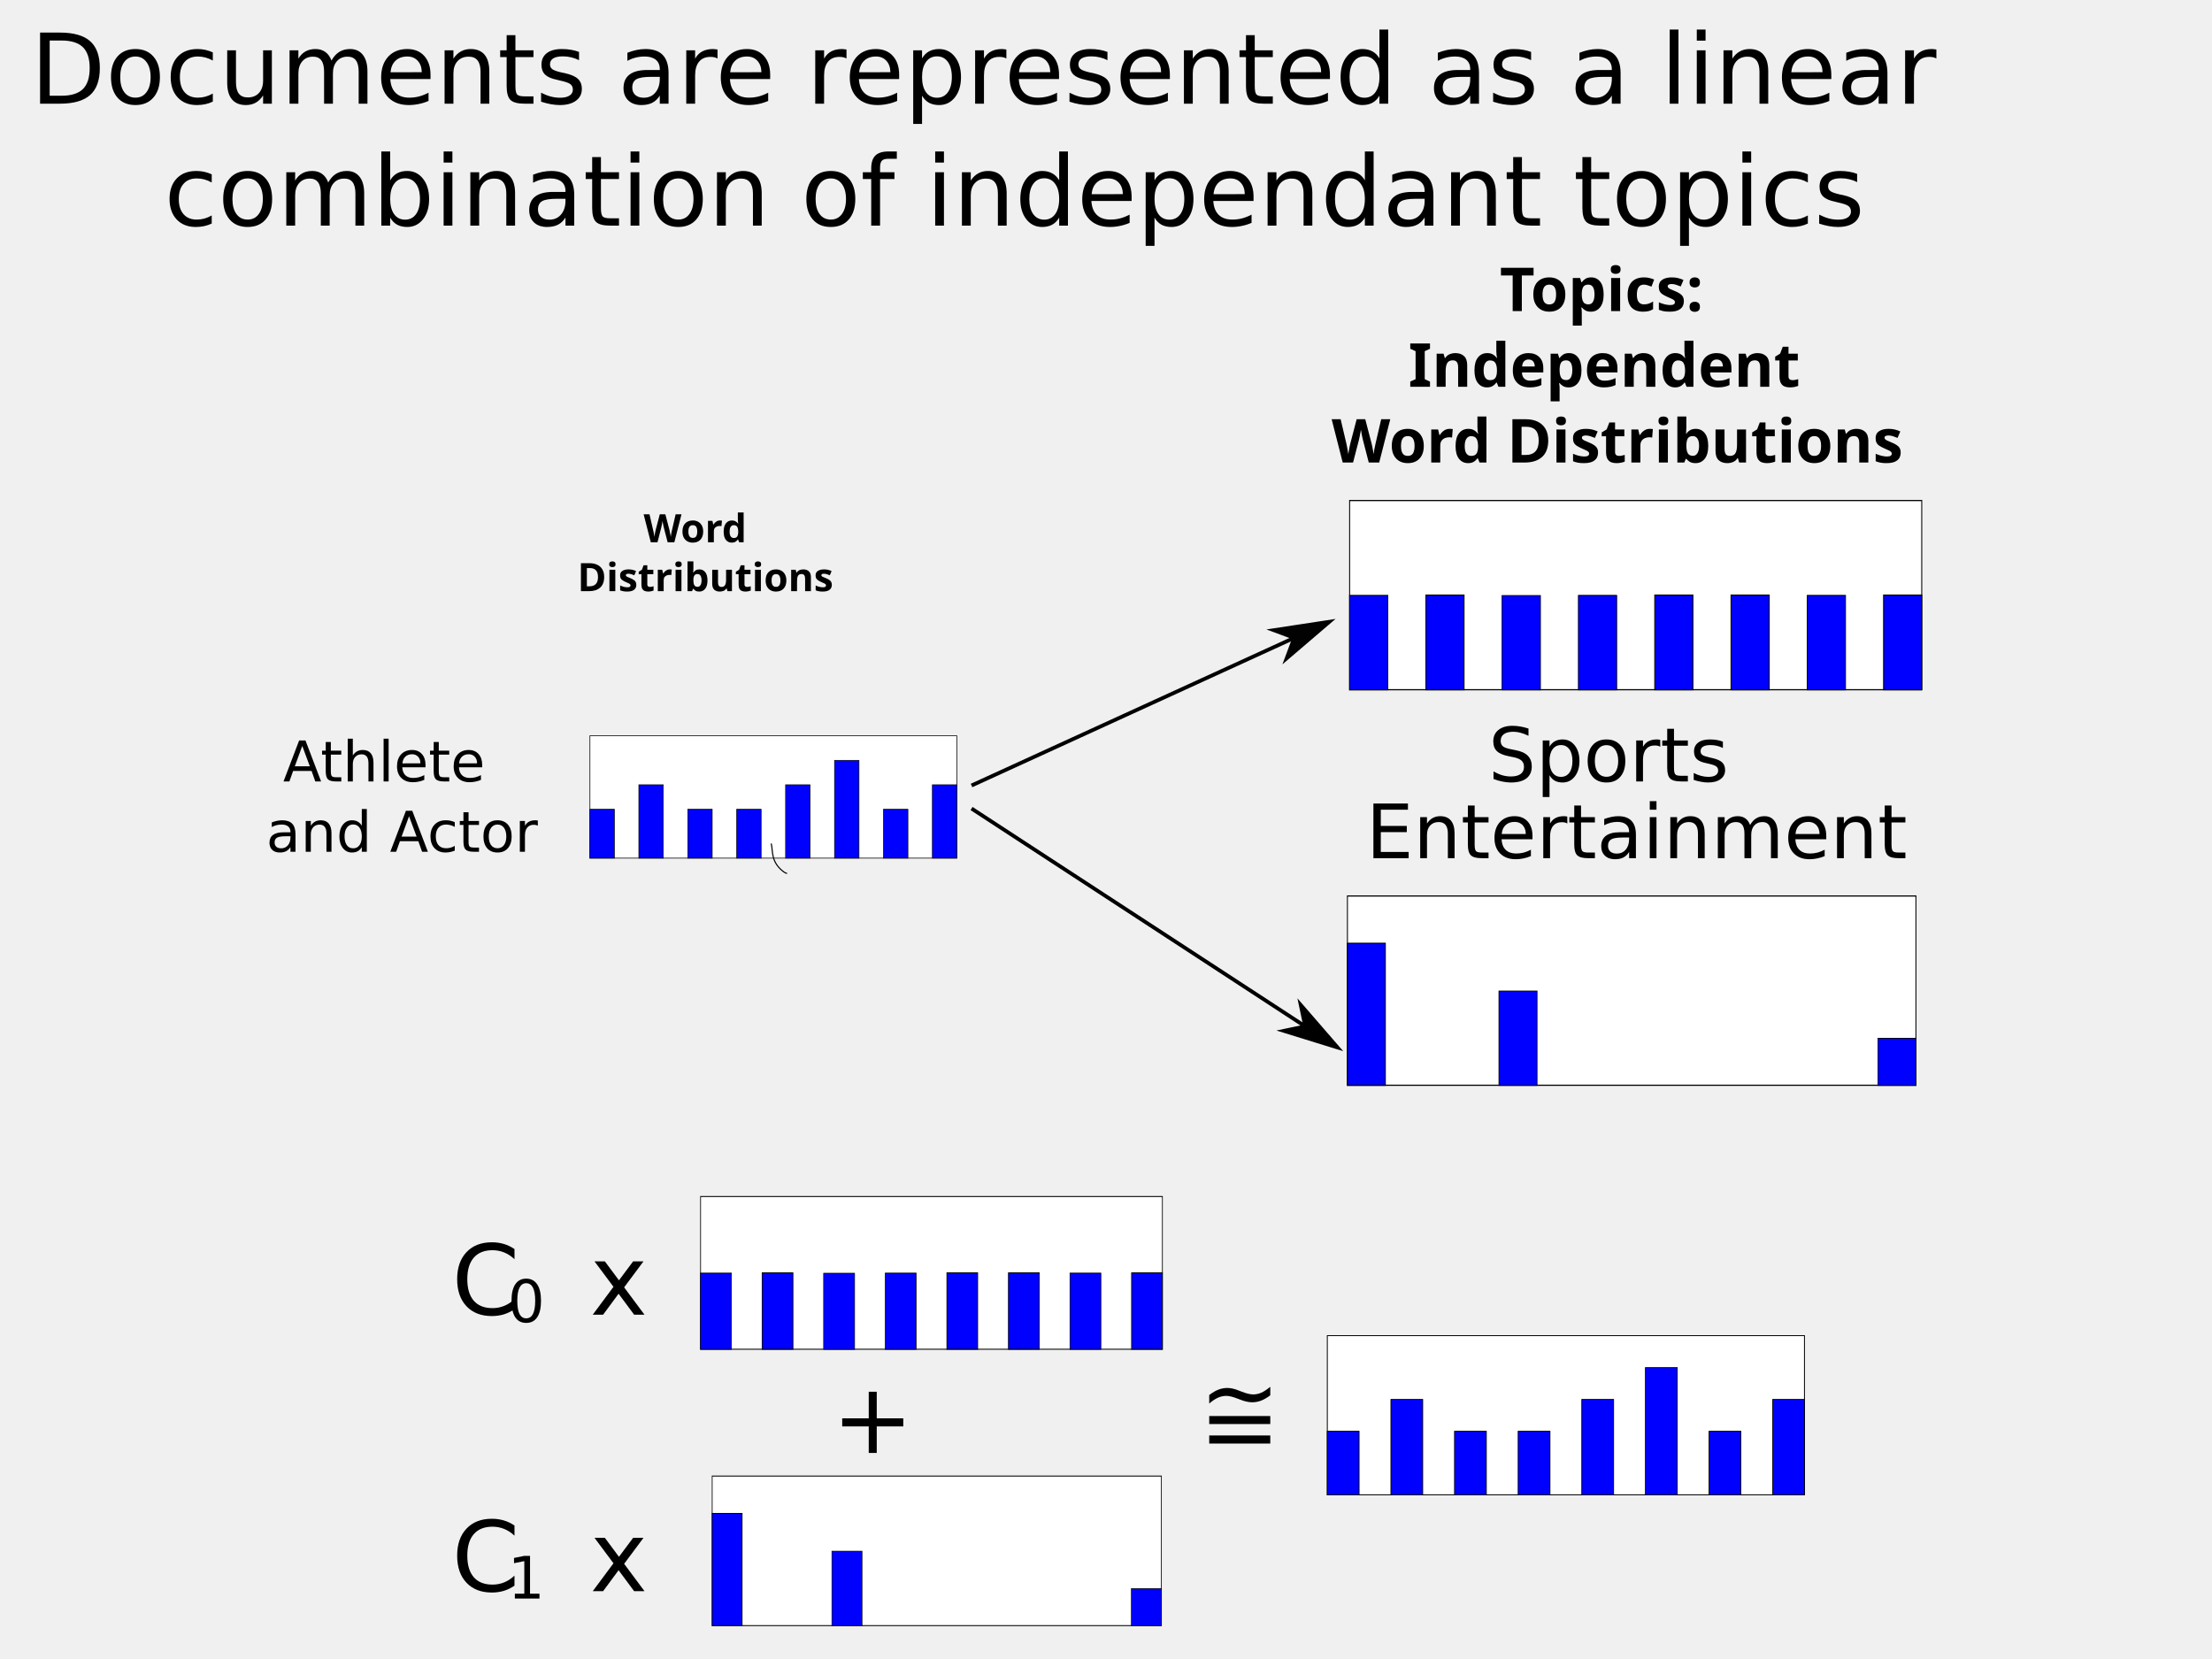
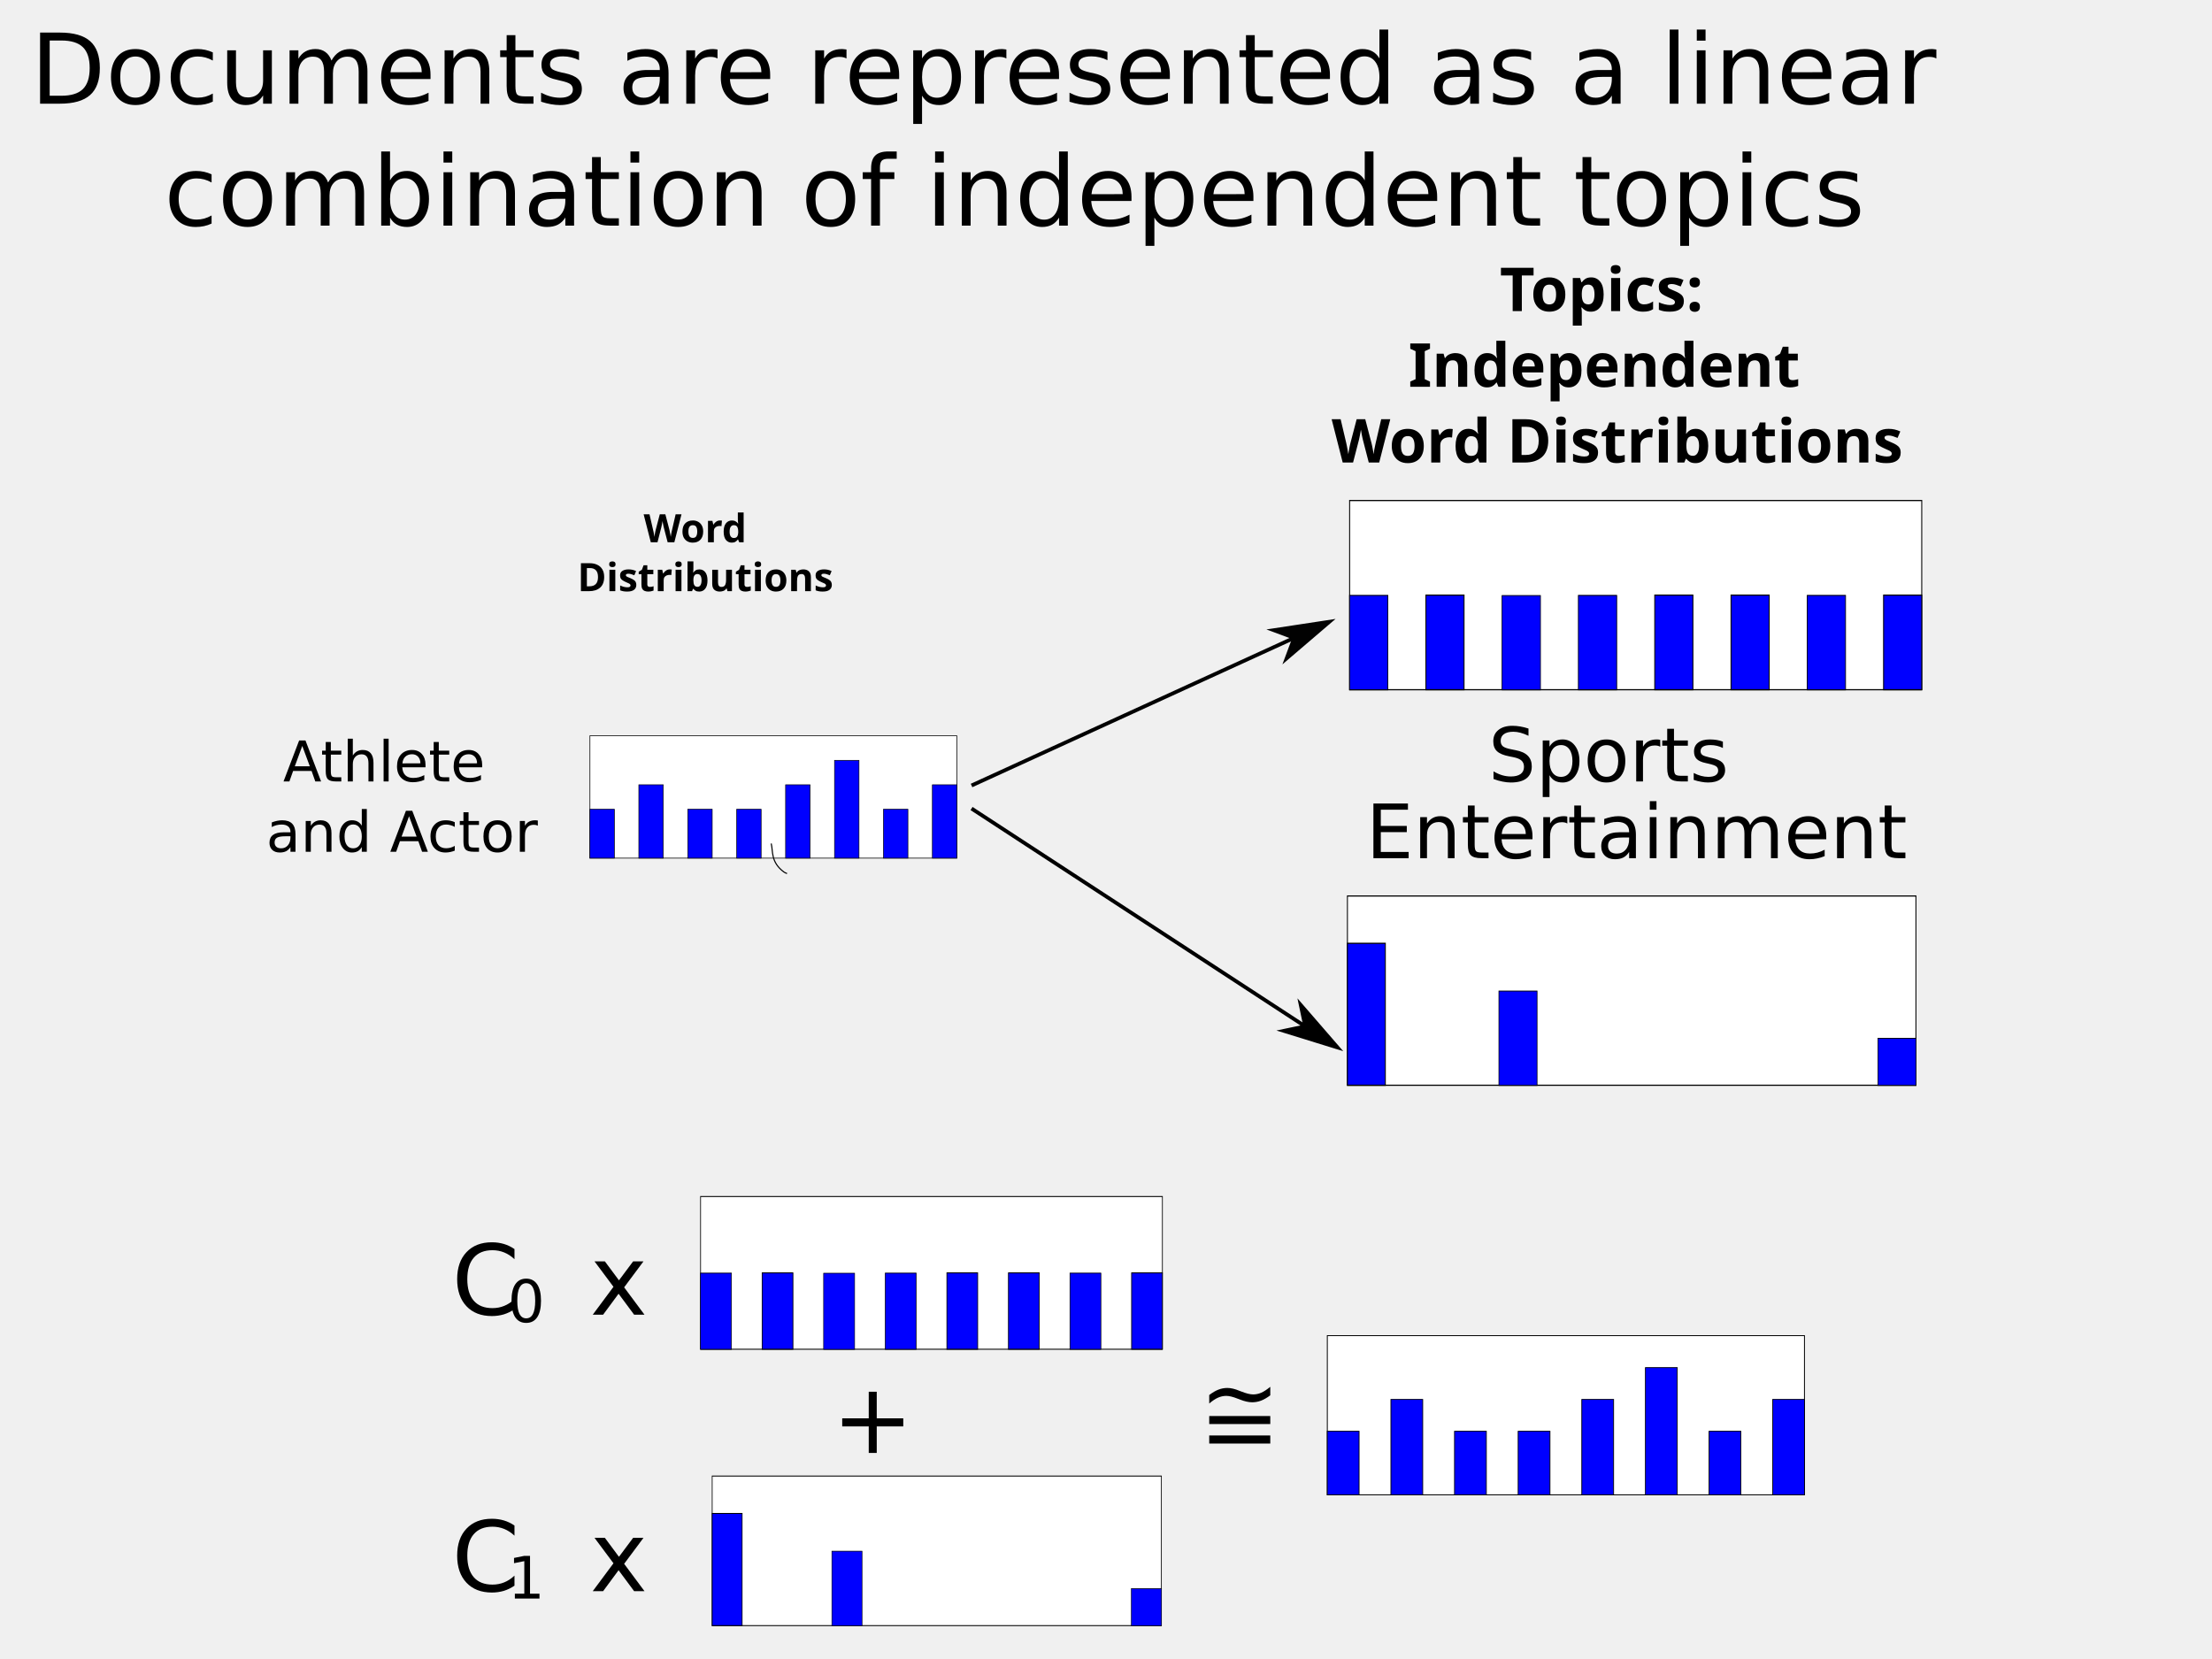
<svg xmlns="http://www.w3.org/2000/svg" width="453.543" height="340.157" id="svg2" version="1.0">
  <defs id="defs4">
    <marker orient="auto" refY="0" refX="0" id="Arrow1Lend" style="overflow:visible">
      <path id="path3511" d="M 0,0 L 5,-5 L -12.5,0 L 5,5 L 0,0 z" style="fill-rule:evenodd;stroke:#000000;stroke-width:1pt;marker-start:none" transform="matrix(-0.8,0,0,-0.8,-10,0)" />
    </marker>
  </defs>
  <g id="layer1" transform="translate(4.149475e-6,-698.0315)">
    <g transform="matrix(0.1253964,0,0,0.1253964,168.9811,793.5281)" id="g2579">
      <rect transform="scale(-1,1)" y="441.453" x="-216.912" height="200.132" width="599.882" id="rect2584" style="fill:#ffffff;fill-rule:evenodd;stroke:#000000;stroke-width:1.118px;stroke-linecap:butt;stroke-linejoin:miter;stroke-opacity:1" />
      <rect transform="scale(-1,1)" y="521.644" x="-216.971" height="120" width="40" id="rect2586" style="fill:#0000ff;fill-rule:evenodd;stroke:#000000;stroke-width:1px;stroke-linecap:butt;stroke-linejoin:miter;stroke-opacity:1" />
      <rect transform="scale(-1,1)" y="561.644" x="-136.971" height="80" width="40" id="rect2588" style="fill:#0000ff;fill-rule:evenodd;stroke:#000000;stroke-width:1px;stroke-linecap:butt;stroke-linejoin:miter;stroke-opacity:1" />
      <rect transform="scale(-1,1)" y="481.644" x="-56.971" height="160" width="40" id="rect2590" style="fill:#0000ff;fill-rule:evenodd;stroke:#000000;stroke-width:1px;stroke-linecap:butt;stroke-linejoin:miter;stroke-opacity:1" />
      <rect transform="scale(-1,1)" y="521.644" x="23.029" height="120" width="40" id="rect2592" style="fill:#0000ff;fill-rule:evenodd;stroke:#000000;stroke-width:1px;stroke-linecap:butt;stroke-linejoin:miter;stroke-opacity:1" />
      <rect transform="scale(-1,1)" y="521.644" x="263.029" height="120" width="40" id="rect2594" style="fill:#0000ff;fill-rule:evenodd;stroke:#000000;stroke-width:1px;stroke-linecap:butt;stroke-linejoin:miter;stroke-opacity:1" />
      <rect transform="scale(-1,1)" y="561.644" x="343.029" height="80" width="40" id="rect2596" style="fill:#0000ff;fill-rule:evenodd;stroke:#000000;stroke-width:1px;stroke-linecap:butt;stroke-linejoin:miter;stroke-opacity:1" />
      <rect transform="scale(-1,1)" y="561.644" x="103.029" height="80" width="40" id="rect2598" style="fill:#0000ff;fill-rule:evenodd;stroke:#000000;stroke-width:1px;stroke-linecap:butt;stroke-linejoin:miter;stroke-opacity:1" />
      <rect transform="scale(-1,1)" y="561.644" x="183.029" height="80" width="40" id="rect2600" style="fill:#0000ff;fill-rule:evenodd;stroke:#000000;stroke-width:1px;stroke-linecap:butt;stroke-linejoin:miter;stroke-opacity:1" />
    </g>
    <path style="opacity:0.99;fill:none;fill-rule:evenodd;stroke:#000000;stroke-width:0.776;stroke-linecap:butt;stroke-linejoin:miter;marker-end:url(#Arrow1Lend);stroke-miterlimit:4;stroke-dasharray:none;stroke-opacity:1" d="M 199.204,859.087 L 272.472,825.561" id="path19375" />
    <path style="fill:none;fill-rule:evenodd;stroke:#000000;stroke-width:0.776;stroke-linecap:butt;stroke-linejoin:miter;marker-end:url(#Arrow1Lend);stroke-miterlimit:4;stroke-dasharray:none;stroke-opacity:1" d="M 199.204,863.811 L 274.155,912.742" id="path5313" />
    <g id="g3658" transform="matrix(0.1955069,0,0,0.2424455,151.6001,787.9631)">
      <rect y="52.362" x="640" height="160" width="600" id="rect3582" style="fill:#ffffff;fill-rule:evenodd;stroke:#000000;stroke-width:1px;stroke-linecap:butt;stroke-linejoin:miter;stroke-opacity:1" />
      <rect y="132.604" x="639.909" height="79.849" width="40.182" id="rect3584" style="fill:#0000ff;fill-rule:evenodd;stroke:#000000;stroke-width:0.818px;stroke-linecap:butt;stroke-linejoin:miter;stroke-opacity:1" />
      <rect y="132.362" x="720" height="80" width="40" id="rect3586" style="fill:#0000ff;fill-rule:evenodd;stroke:#000000;stroke-width:1px;stroke-linecap:butt;stroke-linejoin:miter;stroke-opacity:1" />
      <rect y="132.717" x="799.854" height="79.791" width="40.291" id="rect3588" style="fill:#0000ff;fill-rule:evenodd;stroke:#000000;stroke-width:0.709px;stroke-linecap:butt;stroke-linejoin:miter;stroke-opacity:1" />
      <rect y="132.604" x="879.909" height="79.849" width="40.182" id="rect3590" style="fill:#0000ff;fill-rule:evenodd;stroke:#000000;stroke-width:0.818px;stroke-linecap:butt;stroke-linejoin:miter;stroke-opacity:1" />
      <rect y="132.604" x="1119.909" height="79.849" width="40.182" id="rect3592" style="fill:#0000ff;fill-rule:evenodd;stroke:#000000;stroke-width:0.818px;stroke-linecap:butt;stroke-linejoin:miter;stroke-opacity:1" />
      <rect y="132.362" x="1200" height="80" width="40" id="rect3594" style="fill:#0000ff;fill-rule:evenodd;stroke:#000000;stroke-width:1px;stroke-linecap:butt;stroke-linejoin:miter;stroke-opacity:1" />
      <rect y="132.362" x="960" height="80" width="40" id="rect3596" style="fill:#0000ff;fill-rule:evenodd;stroke:#000000;stroke-width:1px;stroke-linecap:butt;stroke-linejoin:miter;stroke-opacity:1" />
      <rect y="132.362" x="1040" height="80" width="40" id="rect3598" style="fill:#0000ff;fill-rule:evenodd;stroke:#000000;stroke-width:1px;stroke-linecap:butt;stroke-linejoin:miter;stroke-opacity:1" />
    </g>
    <g id="g3669" transform="matrix(0.1942728,0,0,0.2425314,144.1683,713.8239)">
      <rect y="692.362" x="680" height="160" width="600" id="rect3618" style="fill:#ffffff;fill-rule:evenodd;stroke:#000000;stroke-width:1px;stroke-linecap:butt;stroke-linejoin:miter;stroke-opacity:1" />
      <rect y="732.362" x="680" height="120" width="40" id="rect3620" style="fill:#0000ff;fill-rule:evenodd;stroke:#000000;stroke-width:1px;stroke-linecap:butt;stroke-linejoin:miter;stroke-opacity:1" />
      <rect y="772.717" x="839.854" height="79.791" width="40.291" id="rect3622" style="fill:#0000ff;fill-rule:evenodd;stroke:#000000;stroke-width:0.709px;stroke-linecap:butt;stroke-linejoin:miter;stroke-opacity:1" />
      <rect y="812.716" x="1239.854" height="39.792" width="40.292" id="rect3624" style="fill:#0000ff;fill-rule:evenodd;stroke:#000000;stroke-width:0.708px;stroke-linecap:butt;stroke-linejoin:miter;stroke-opacity:1" />
    </g>
    <text xml:space="preserve" style="font-size:8.025px;font-style:normal;font-weight:bold;text-align:center;text-anchor:middle;fill:#000000;fill-opacity:1;stroke:none;stroke-width:1px;stroke-linecap:butt;stroke-linejoin:miter;stroke-opacity:1;font-family:Sans" x="149.84" y="809.215" id="text3860">
      <tspan id="tspan3862" x="149.84" y="809.215">Word</tspan>
      <tspan x="149.84" y="819.247" id="tspan2648">Distributions</tspan>
    </text>
    <text xml:space="preserve" style="font-size:12.422px;font-style:normal;font-weight:bold;text-align:center;text-anchor:middle;fill:#000000;fill-opacity:1;stroke:none;stroke-width:1px;stroke-linecap:butt;stroke-linejoin:miter;stroke-opacity:1;font-family:Sans" x="339.684" y="761.811" id="text3864">
      <tspan id="tspan3866" x="339.684" y="761.811">Topics:</tspan>
      <tspan x="341.844" y="777.339" id="tspan5345">Independent </tspan>
      <tspan x="339.684" y="792.866" id="tspan3868">Word Distributions</tspan>
    </text>
    <path style="fill:none;fill-rule:evenodd;stroke:#000000;stroke-width:0.227px;stroke-linecap:butt;stroke-linejoin:miter;stroke-opacity:1" d="M 158.127,870.982 C 158.538,872.625 157.99,874.772 160.722,876.821 C 160.916,876.966 161.155,877.037 161.371,877.145" id="path4560" />
    <text xml:space="preserve" style="font-size:15.378px;font-style:normal;font-weight:normal;fill:#000000;fill-opacity:1;stroke:none;stroke-width:1px;stroke-linecap:butt;stroke-linejoin:miter;stroke-opacity:1;font-family:Bitstream Vera Sans" x="305.164" y="858.254" id="text19792">
      <tspan id="tspan19794" x="305.164" y="858.254">Sports</tspan>
      <tspan x="305.164" y="877.476" id="tspan19796" />
    </text>
    <text xml:space="preserve" style="font-size:15.378px;font-style:normal;font-weight:normal;fill:#000000;fill-opacity:1;stroke:none;stroke-width:1px;stroke-linecap:butt;stroke-linejoin:miter;stroke-opacity:1;font-family:Bitstream Vera Sans" x="280.085" y="873.988" id="text19798">
      <tspan id="tspan19800" x="280.085" y="873.988">Entertainment</tspan>
    </text>
    <text xml:space="preserve" style="font-size:11.533px;font-style:normal;font-weight:normal;text-align:center;text-anchor:middle;fill:#000000;fill-opacity:1;stroke:none;stroke-width:1px;stroke-linecap:butt;stroke-linejoin:miter;stroke-opacity:1;font-family:Bitstream Vera Sans" x="91.59" y="858.254" id="text19802">
      <tspan x="91.59" y="858.254" id="tspan19806">Athlete</tspan>
      <tspan x="91.59" y="872.671" id="tspan19816">and Actor</tspan>
    </text>
    <g id="g20137" transform="matrix(0.1578172,0,0,0.195707,42.64144,933.1157)">
      <rect y="52.362" x="640" height="160" width="600" id="rect20139" style="fill:#ffffff;fill-rule:evenodd;stroke:#000000;stroke-width:1px;stroke-linecap:butt;stroke-linejoin:miter;stroke-opacity:1" />
      <rect y="132.604" x="639.909" height="79.849" width="40.182" id="rect20141" style="fill:#0000ff;fill-rule:evenodd;stroke:#000000;stroke-width:0.818px;stroke-linecap:butt;stroke-linejoin:miter;stroke-opacity:1" />
      <rect y="132.362" x="720" height="80" width="40" id="rect20143" style="fill:#0000ff;fill-rule:evenodd;stroke:#000000;stroke-width:1px;stroke-linecap:butt;stroke-linejoin:miter;stroke-opacity:1" />
      <rect y="132.717" x="799.854" height="79.791" width="40.291" id="rect20145" style="fill:#0000ff;fill-rule:evenodd;stroke:#000000;stroke-width:0.709px;stroke-linecap:butt;stroke-linejoin:miter;stroke-opacity:1" />
      <rect y="132.604" x="879.909" height="79.849" width="40.182" id="rect20147" style="fill:#0000ff;fill-rule:evenodd;stroke:#000000;stroke-width:0.818px;stroke-linecap:butt;stroke-linejoin:miter;stroke-opacity:1" />
      <rect y="132.604" x="1119.909" height="79.849" width="40.182" id="rect20149" style="fill:#0000ff;fill-rule:evenodd;stroke:#000000;stroke-width:0.818px;stroke-linecap:butt;stroke-linejoin:miter;stroke-opacity:1" />
      <rect y="132.362" x="1200" height="80" width="40" id="rect20151" style="fill:#0000ff;fill-rule:evenodd;stroke:#000000;stroke-width:1px;stroke-linecap:butt;stroke-linejoin:miter;stroke-opacity:1" />
      <rect y="132.362" x="960" height="80" width="40" id="rect20153" style="fill:#0000ff;fill-rule:evenodd;stroke:#000000;stroke-width:1px;stroke-linecap:butt;stroke-linejoin:miter;stroke-opacity:1" />
      <rect y="132.362" x="1040" height="80" width="40" id="rect20155" style="fill:#0000ff;fill-rule:evenodd;stroke:#000000;stroke-width:1px;stroke-linecap:butt;stroke-linejoin:miter;stroke-opacity:1" />
    </g>
    <g id="g20157" transform="matrix(0.153506,0,0,0.1916379,41.64164,867.9966)">
      <rect y="692.362" x="680" height="160" width="600" id="rect20159" style="fill:#ffffff;fill-rule:evenodd;stroke:#000000;stroke-width:1px;stroke-linecap:butt;stroke-linejoin:miter;stroke-opacity:1" />
      <rect y="732.362" x="680" height="120" width="40" id="rect20161" style="fill:#0000ff;fill-rule:evenodd;stroke:#000000;stroke-width:1px;stroke-linecap:butt;stroke-linejoin:miter;stroke-opacity:1" />
      <rect y="772.717" x="839.854" height="79.791" width="40.291" id="rect20163" style="fill:#0000ff;fill-rule:evenodd;stroke:#000000;stroke-width:0.709px;stroke-linecap:butt;stroke-linejoin:miter;stroke-opacity:1" />
      <rect y="812.716" x="1239.854" height="39.792" width="40.292" id="rect20165" style="fill:#0000ff;fill-rule:evenodd;stroke:#000000;stroke-width:0.708px;stroke-linecap:butt;stroke-linejoin:miter;stroke-opacity:1" />
    </g>
    <g id="g20193" transform="translate(75.73353,44.30142)">
      <text transform="translate(-4.149475e-6,698.0315)" id="text20167" y="225.257" x="16.878" style="font-size:20px;font-style:normal;font-weight:normal;fill:#000000;fill-opacity:1;stroke:none;stroke-width:1px;stroke-linecap:butt;stroke-linejoin:miter;stroke-opacity:1;font-family:Bitstream Vera Sans" xml:space="preserve">
        <tspan y="225.257" x="16.878" id="tspan20169">C</tspan>
      </text>
      <text id="text20171" y="924.803" x="28.346" style="font-size:12px;font-style:normal;font-weight:normal;fill:#000000;fill-opacity:1;stroke:none;stroke-width:1px;stroke-linecap:butt;stroke-linejoin:miter;stroke-opacity:1;font-family:Bitstream Vera Sans" xml:space="preserve">
        <tspan y="924.803" x="28.346" id="tspan20173">0</tspan>
      </text>
    </g>
    <g id="g20187" transform="translate(75.73353,58.47467)">
      <text id="text20175" y="965.808" x="16.878" style="font-size:20px;font-style:normal;font-weight:normal;fill:#000000;fill-opacity:1;stroke:none;stroke-width:1px;stroke-linecap:butt;stroke-linejoin:miter;stroke-opacity:1;font-family:Bitstream Vera Sans" xml:space="preserve">
        <tspan y="965.808" x="16.878" id="tspan20177">C</tspan>
      </text>
      <text id="text20179" y="967.323" x="28.346" style="font-size:12px;font-style:normal;font-weight:normal;fill:#000000;fill-opacity:1;stroke:none;stroke-width:1px;stroke-linecap:butt;stroke-linejoin:miter;stroke-opacity:1;font-family:Bitstream Vera Sans" xml:space="preserve">
        <tspan y="967.323" x="28.346" id="tspan20181">1</tspan>
      </text>
    </g>
    <text xml:space="preserve" style="font-size:20px;font-style:normal;font-weight:normal;fill:#000000;fill-opacity:1;stroke:none;stroke-width:1px;stroke-linecap:butt;stroke-linejoin:miter;stroke-opacity:1;font-family:Bitstream Vera Sans" x="170.564" y="995.936" id="text20183">
      <tspan id="tspan20185" x="170.564" y="995.936">+</tspan>
    </text>
    <text xml:space="preserve" style="font-size:20px;font-style:normal;font-weight:normal;fill:#000000;fill-opacity:1;stroke:none;stroke-width:1px;stroke-linecap:butt;stroke-linejoin:miter;stroke-opacity:1;font-family:Bitstream Vera Sans" x="120.958" y="967.59" id="text20199">
      <tspan id="tspan20201" x="120.958" y="967.59">x</tspan>
    </text>
    <text xml:space="preserve" style="font-size:20px;font-style:normal;font-weight:normal;fill:#000000;fill-opacity:1;stroke:none;stroke-width:1px;stroke-linecap:butt;stroke-linejoin:miter;stroke-opacity:1;font-family:Bitstream Vera Sans" x="120.958" y="1024.283" id="text20203">
      <tspan id="tspan20205" x="120.958" y="1024.283">x</tspan>
    </text>
    <g id="g20215" transform="translate(54.47369,37.21483)">
      <text id="text20207" y="960.236" x="191.339" style="font-size:20px;font-style:normal;font-weight:normal;fill:#000000;fill-opacity:1;stroke:none;stroke-width:1px;stroke-linecap:butt;stroke-linejoin:miter;stroke-opacity:1;font-family:Bitstream Vera Sans" xml:space="preserve">
        <tspan y="960.236" x="191.339" id="tspan20209">=</tspan>
      </text>
      <text id="text20211" y="953.15" x="191.339" style="font-size:20px;font-style:normal;font-weight:normal;fill:#000000;fill-opacity:1;stroke:none;stroke-width:1px;stroke-linecap:butt;stroke-linejoin:miter;stroke-opacity:1;font-family:Bitstream Vera Sans" xml:space="preserve">
        <tspan y="953.15" x="191.339" id="tspan20213">~</tspan>
      </text>
    </g>
    <g transform="matrix(0.1630885,0,0,0.1630885,334.6074,899.8929)" id="g20221">
      <rect transform="scale(-1,1)" y="441.453" x="-216.912" height="200.132" width="599.882" id="rect20223" style="fill:#ffffff;fill-rule:evenodd;stroke:#000000;stroke-width:1.118px;stroke-linecap:butt;stroke-linejoin:miter;stroke-opacity:1" />
      <rect transform="scale(-1,1)" y="521.644" x="-216.971" height="120" width="40" id="rect20225" style="fill:#0000ff;fill-rule:evenodd;stroke:#000000;stroke-width:1px;stroke-linecap:butt;stroke-linejoin:miter;stroke-opacity:1" />
      <rect transform="scale(-1,1)" y="561.644" x="-136.971" height="80" width="40" id="rect20227" style="fill:#0000ff;fill-rule:evenodd;stroke:#000000;stroke-width:1px;stroke-linecap:butt;stroke-linejoin:miter;stroke-opacity:1" />
      <rect transform="scale(-1,1)" y="481.644" x="-56.971" height="160" width="40" id="rect20229" style="fill:#0000ff;fill-rule:evenodd;stroke:#000000;stroke-width:1px;stroke-linecap:butt;stroke-linejoin:miter;stroke-opacity:1" />
      <rect transform="scale(-1,1)" y="521.644" x="23.029" height="120" width="40" id="rect20231" style="fill:#0000ff;fill-rule:evenodd;stroke:#000000;stroke-width:1px;stroke-linecap:butt;stroke-linejoin:miter;stroke-opacity:1" />
      <rect transform="scale(-1,1)" y="521.644" x="263.029" height="120" width="40" id="rect20233" style="fill:#0000ff;fill-rule:evenodd;stroke:#000000;stroke-width:1px;stroke-linecap:butt;stroke-linejoin:miter;stroke-opacity:1" />
      <rect transform="scale(-1,1)" y="561.644" x="343.029" height="80" width="40" id="rect20235" style="fill:#0000ff;fill-rule:evenodd;stroke:#000000;stroke-width:1px;stroke-linecap:butt;stroke-linejoin:miter;stroke-opacity:1" />
      <rect transform="scale(-1,1)" y="561.644" x="103.029" height="80" width="40" id="rect20237" style="fill:#0000ff;fill-rule:evenodd;stroke:#000000;stroke-width:1px;stroke-linecap:butt;stroke-linejoin:miter;stroke-opacity:1" />
      <rect transform="scale(-1,1)" y="561.644" x="183.029" height="80" width="40" id="rect20239" style="fill:#0000ff;fill-rule:evenodd;stroke:#000000;stroke-width:1px;stroke-linecap:butt;stroke-linejoin:miter;stroke-opacity:1" />
    </g>
    <text xml:space="preserve" style="font-size:20px;font-style:normal;font-weight:normal;text-align:center;text-anchor:middle;fill:#000000;fill-opacity:1;stroke:none;stroke-width:1px;stroke-linecap:butt;stroke-linejoin:miter;stroke-opacity:1;font-family:Bitstream Vera Sans" x="223.893" y="719.291" id="text20241">
      <tspan id="tspan20243" x="223.893" y="719.291">Documents are represented as a linear</tspan>
-       <tspan x="223.893" y="744.291" id="tspan20245">combination of independant topics</tspan>
+       <tspan x="223.893" y="744.291" id="tspan20245">combination of independent topics</tspan>
    </text>
  </g>
</svg>
